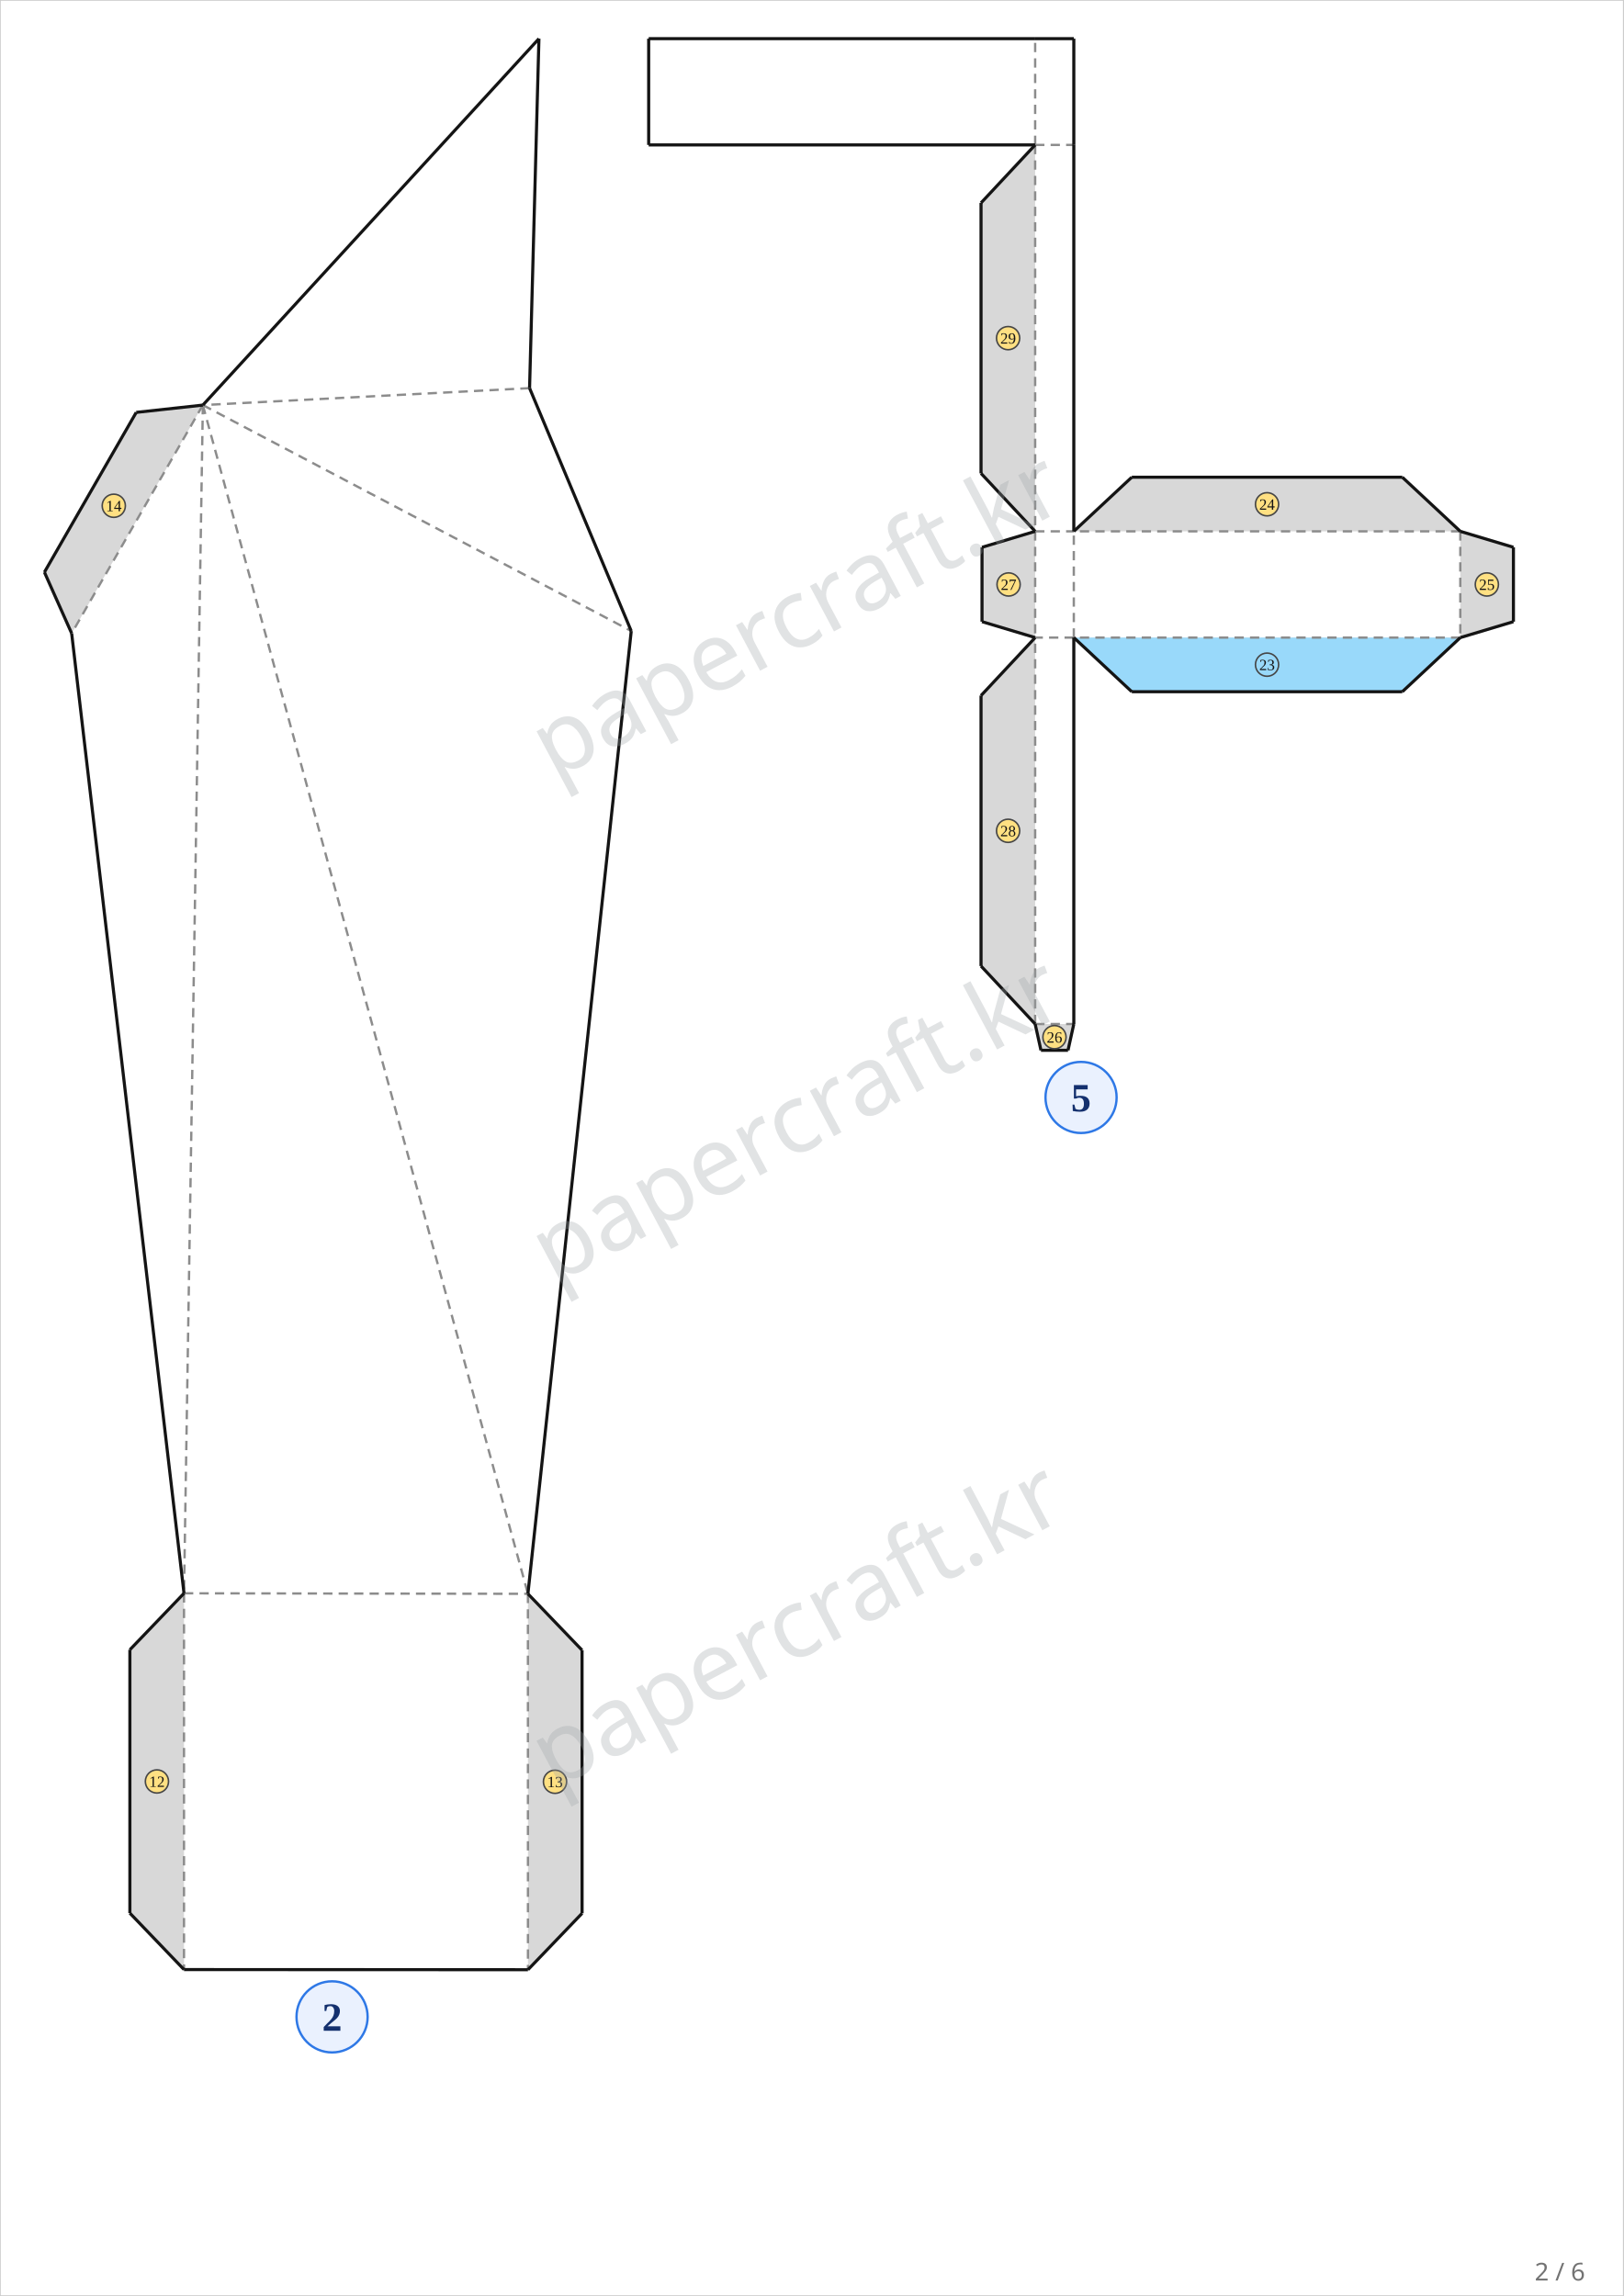
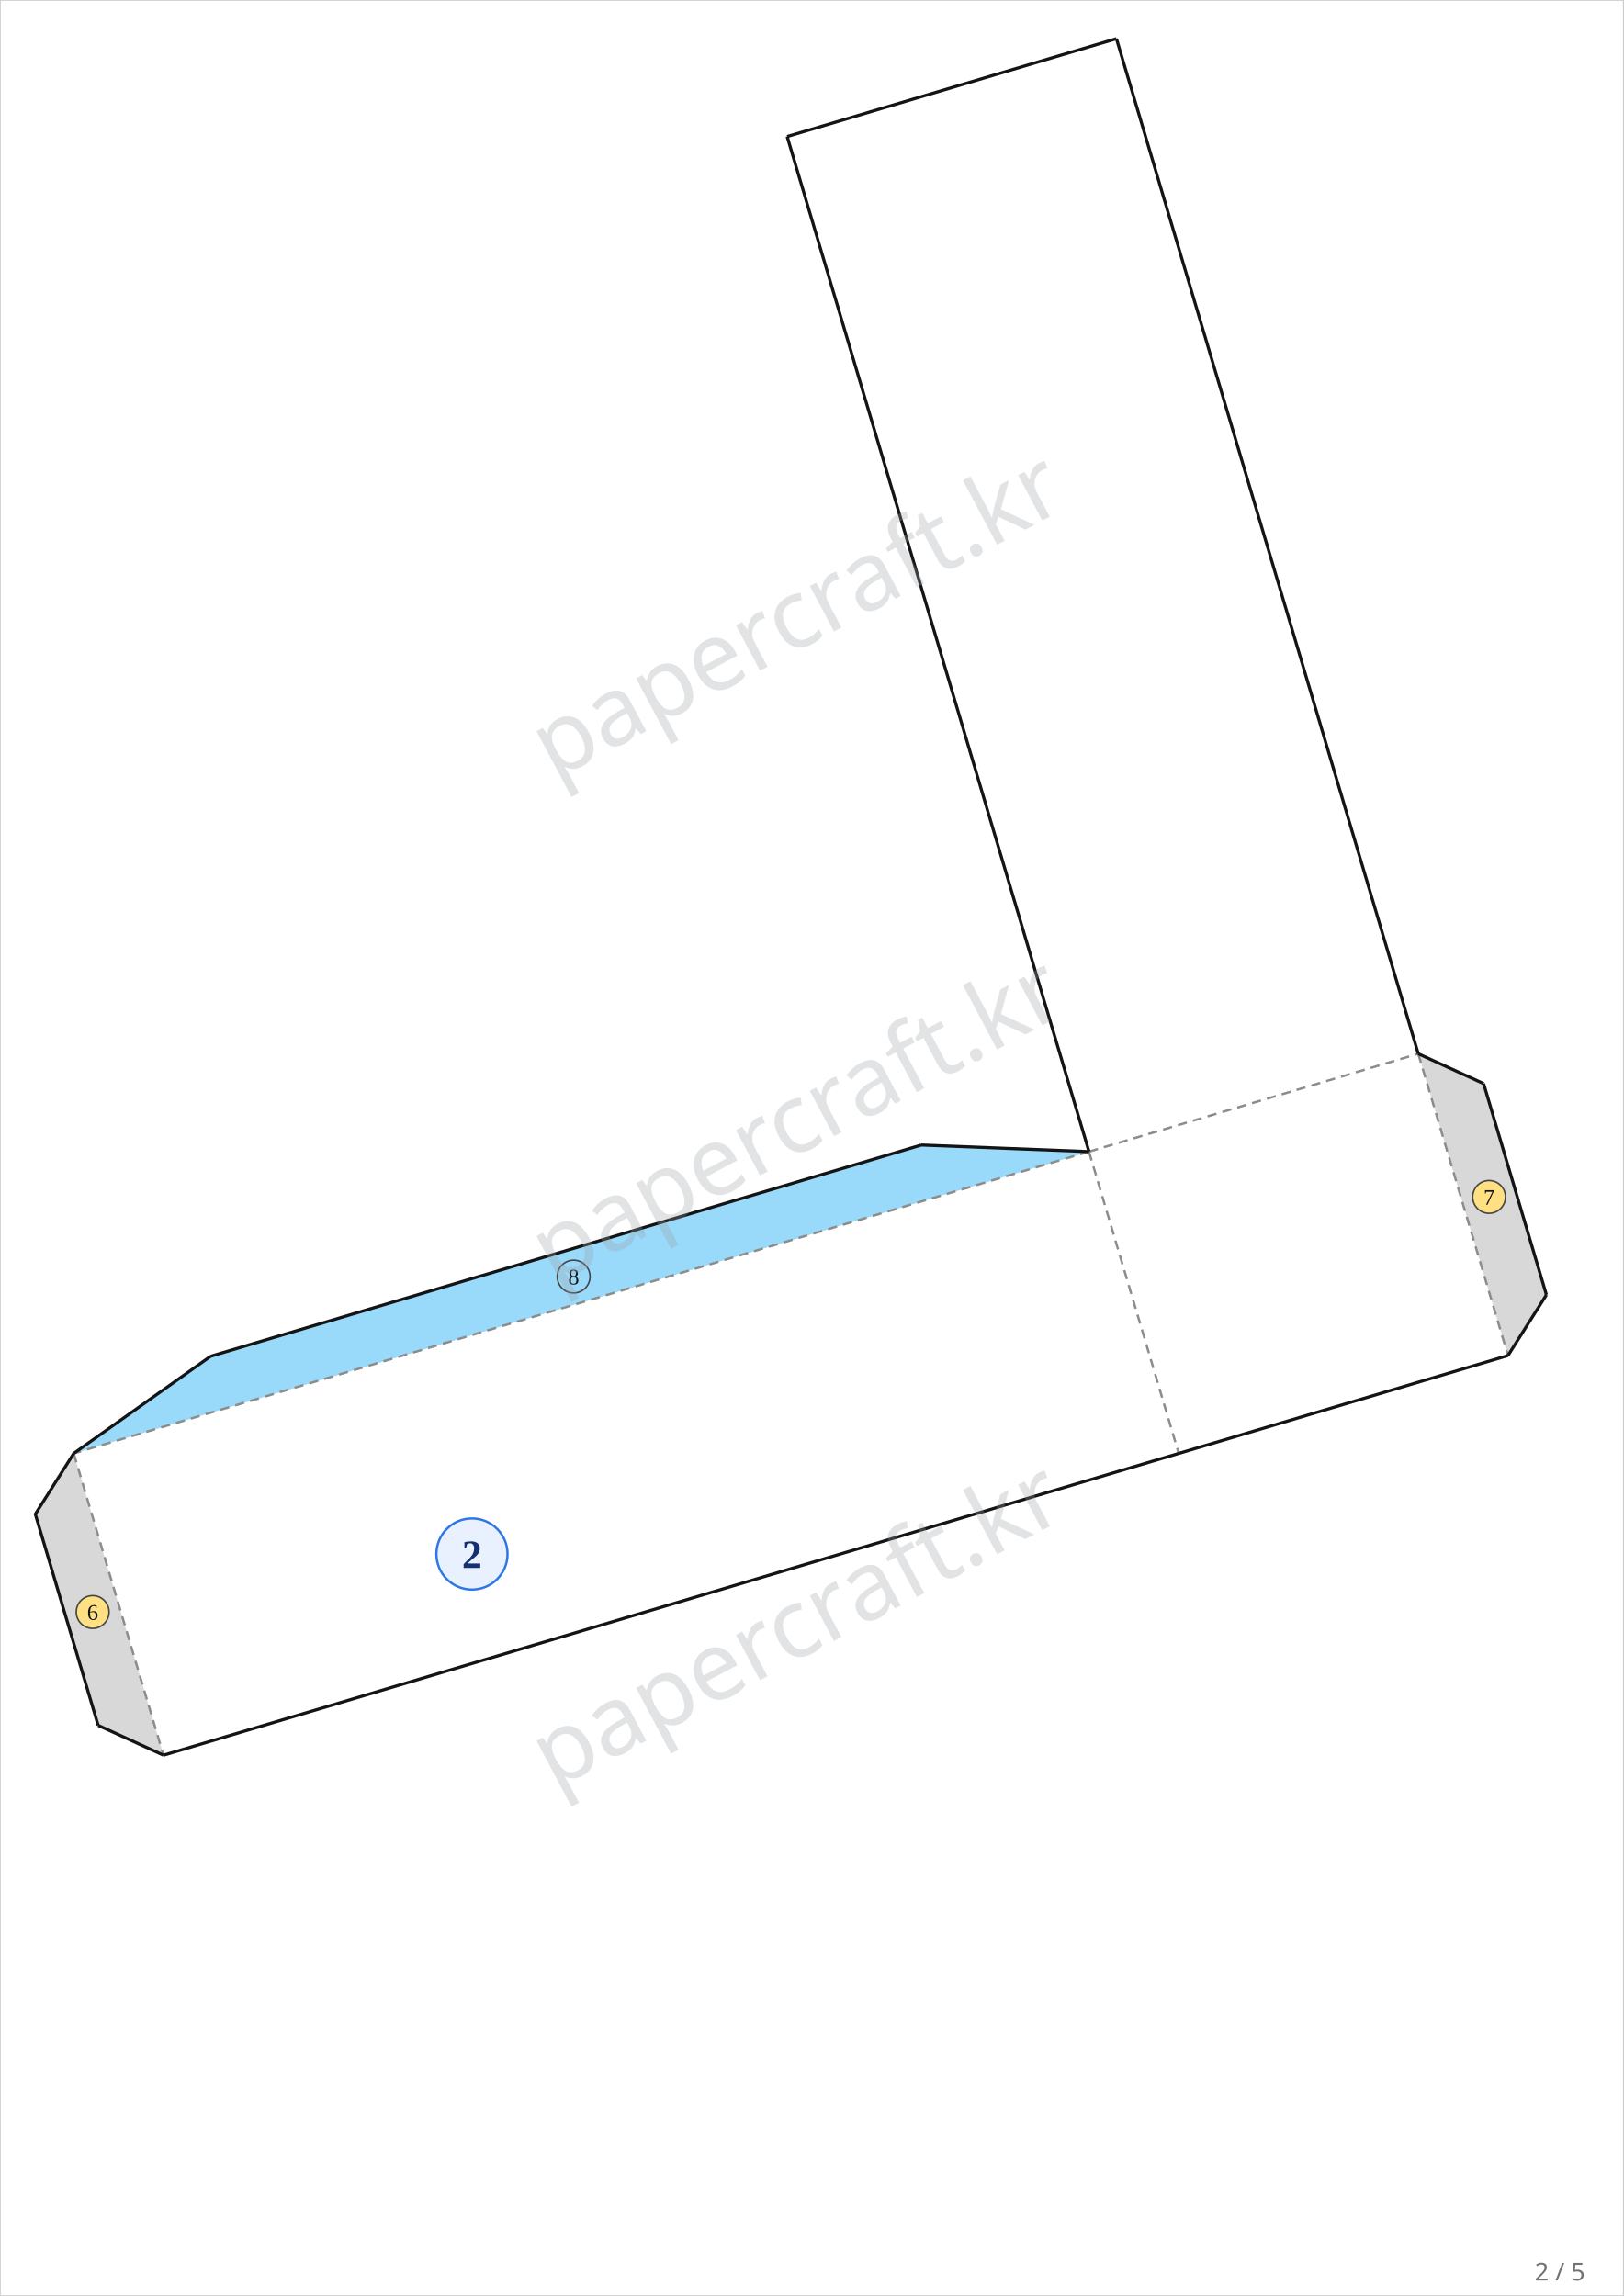
<svg xmlns="http://www.w3.org/2000/svg" width="210.00mm" height="297.00mm" viewBox="0 0 210.00 297.00">
  <rect x="0" y="0" width="210.00" height="297.00" fill="#ffffff" stroke="#cccccc" stroke-width="0.2" />
-   <polygon points="23.798,254.775 16.797,247.474 16.797,213.403 23.798,206.103" fill="rgb(216,216,216)" />
-   <polygon points="68.284,254.793 75.283,247.498 75.279,213.46 68.278,206.168" fill="rgb(216,216,216)" />
-   <polygon points="9.269,81.932 5.744,74.016 17.62,53.344 26.235,52.401" fill="rgb(216,216,216)" />
-   <line x1="23.797" y1="206.103" x2="68.278" y2="206.168" stroke="#8c8c8c" stroke-width="0.3" stroke-dasharray="1.2,0.8" />
-   <line x1="26.235" y1="52.401" x2="81.64" y2="81.626" stroke="#8c8c8c" stroke-width="0.3" stroke-dasharray="1.2,0.8" />
-   <line x1="68.491" y1="50.209" x2="26.235" y2="52.401" stroke="#8c8c8c" stroke-width="0.3" stroke-dasharray="1.2,0.8" />
-   <line x1="26.235" y1="52.401" x2="23.797" y2="206.103" stroke="#8c8c8c" stroke-width="0.3" stroke-dasharray="1.2,0.8" />
-   <line x1="26.235" y1="52.401" x2="68.278" y2="206.168" stroke="#8c8c8c" stroke-width="0.3" stroke-dasharray="1.2,0.8" />
-   <line x1="23.798" y1="206.103" x2="23.798" y2="254.775" stroke="#8c8c8c" stroke-width="0.3" stroke-dasharray="1.2,0.8" />
-   <line x1="68.278" y1="206.168" x2="68.284" y2="254.793" stroke="#8c8c8c" stroke-width="0.3" stroke-dasharray="1.2,0.8" />
-   <line x1="26.235" y1="52.401" x2="9.269" y2="81.932" stroke="#8c8c8c" stroke-width="0.3" stroke-dasharray="1.2,0.8" />
-   <line x1="68.284" y1="254.793" x2="23.797" y2="254.775" stroke="#141414" stroke-width="0.4" />
-   <line x1="23.797" y1="206.103" x2="9.269" y2="81.933" stroke="#141414" stroke-width="0.4" />
-   <line x1="81.64" y1="81.626" x2="68.278" y2="206.168" stroke="#141414" stroke-width="0.4" />
-   <line x1="68.491" y1="50.209" x2="81.64" y2="81.626" stroke="#141414" stroke-width="0.4" />
-   <line x1="26.235" y1="52.401" x2="69.703" y2="5.0" stroke="#141414" stroke-width="0.4" />
-   <line x1="69.703" y1="5.0" x2="68.491" y2="50.209" stroke="#141414" stroke-width="0.4" />
-   <line x1="23.798" y1="254.775" x2="16.797" y2="247.474" stroke="#141414" stroke-width="0.4" />
-   <line x1="16.797" y1="247.474" x2="16.797" y2="213.403" stroke="#141414" stroke-width="0.4" />
-   <line x1="16.797" y1="213.403" x2="23.798" y2="206.103" stroke="#141414" stroke-width="0.4" />
-   <line x1="68.284" y1="254.793" x2="75.283" y2="247.498" stroke="#141414" stroke-width="0.4" />
-   <line x1="75.283" y1="247.498" x2="75.279" y2="213.46" stroke="#141414" stroke-width="0.4" />
-   <line x1="75.279" y1="213.46" x2="68.278" y2="206.168" stroke="#141414" stroke-width="0.4" />
-   <line x1="9.269" y1="81.932" x2="5.744" y2="74.016" stroke="#141414" stroke-width="0.4" />
-   <line x1="5.744" y1="74.016" x2="17.62" y2="53.344" stroke="#141414" stroke-width="0.4" />
-   <line x1="17.62" y1="53.344" x2="26.235" y2="52.401" stroke="#141414" stroke-width="0.4" />
-   <circle cx="20.298" cy="230.439" r="1.50" fill="#ffe082" stroke="#464646" stroke-width="0.2" />
-   <text x="20.298" y="231.15" font-size="2.03" text-anchor="middle" fill="#141414">12</text>
-   <circle cx="71.781" cy="230.48" r="1.50" fill="#ffe082" stroke="#464646" stroke-width="0.2" />
-   <text x="71.781" y="231.19" font-size="2.03" text-anchor="middle" fill="#141414">13</text>
-   <circle cx="14.717" cy="65.423" r="1.50" fill="#ffe082" stroke="#464646" stroke-width="0.2" />
-   <text x="14.717" y="66.13" font-size="2.03" text-anchor="middle" fill="#141414">14</text>
-   <circle cx="42.948" cy="260.893" r="4.6" fill="#eaf1fe" stroke="#2e78e6" stroke-width="0.3" />
-   <text x="42.948" y="262.693" font-size="5.2" text-anchor="middle" fill="#14306e" font-weight="bold">2</text>
-   <polygon points="138.88,82.477 146.377,89.477 181.367,89.477 188.865,82.477" fill="rgb(216,216,216)" />
-   <polygon points="138.88,68.731 146.377,61.731 181.367,61.731 188.865,68.731" fill="rgb(216,216,216)" />
-   <polygon points="188.865,82.477 195.738,80.415 195.738,70.793 188.865,68.731" fill="rgb(216,216,216)" />
-   <polygon points="138.88,132.462 138.13,135.862 134.631,135.862 133.881,132.462" fill="rgb(216,216,216)" />
-   <polygon points="133.881,82.477 127.008,80.415 127.008,70.793 133.881,68.731" fill="rgb(216,216,216)" />
-   <polygon points="133.881,82.477 126.881,89.975 126.881,124.965 133.881,132.462" fill="rgb(216,216,216)" />
-   <polygon points="133.881,68.731 126.881,61.233 126.881,26.244 133.881,18.746" fill="rgb(216,216,216)" />
-   <polygon points="138.88,82.477 146.377,89.477 181.367,89.477 188.865,82.477" fill="#99d9fa" />
-   <line x1="138.88" y1="82.477" x2="138.88" y2="68.731" stroke="#8c8c8c" stroke-width="0.3" stroke-dasharray="1.2,0.8" />
-   <line x1="138.88" y1="82.477" x2="133.881" y2="82.477" stroke="#8c8c8c" stroke-width="0.3" stroke-dasharray="1.2,0.8" />
-   <line x1="133.881" y1="68.731" x2="138.88" y2="68.731" stroke="#8c8c8c" stroke-width="0.3" stroke-dasharray="1.2,0.8" />
-   <line x1="133.881" y1="18.746" x2="138.88" y2="18.746" stroke="#8c8c8c" stroke-width="0.3" stroke-dasharray="1.2,0.8" />
-   <line x1="133.881" y1="18.746" x2="133.881" y2="5.0" stroke="#8c8c8c" stroke-width="0.3" stroke-dasharray="1.2,0.8" />
-   <line x1="188.865" y1="82.477" x2="138.88" y2="82.477" stroke="#8c8c8c" stroke-width="0.3" stroke-dasharray="1.2,0.8" />
-   <line x1="188.865" y1="68.731" x2="138.88" y2="68.731" stroke="#8c8c8c" stroke-width="0.3" stroke-dasharray="1.2,0.8" />
-   <line x1="188.865" y1="68.731" x2="188.865" y2="82.477" stroke="#8c8c8c" stroke-width="0.3" stroke-dasharray="1.2,0.8" />
-   <line x1="133.881" y1="132.462" x2="138.88" y2="132.462" stroke="#8c8c8c" stroke-width="0.3" stroke-dasharray="1.2,0.8" />
-   <line x1="133.881" y1="68.731" x2="133.881" y2="82.477" stroke="#8c8c8c" stroke-width="0.3" stroke-dasharray="1.2,0.8" />
-   <line x1="133.881" y1="132.462" x2="133.881" y2="82.477" stroke="#8c8c8c" stroke-width="0.3" stroke-dasharray="1.2,0.8" />
-   <line x1="133.881" y1="18.746" x2="133.881" y2="68.731" stroke="#8c8c8c" stroke-width="0.3" stroke-dasharray="1.2,0.8" />
-   <line x1="138.88" y1="82.477" x2="138.88" y2="132.463" stroke="#141414" stroke-width="0.4" />
-   <line x1="138.88" y1="18.746" x2="138.88" y2="68.731" stroke="#141414" stroke-width="0.4" />
-   <line x1="138.88" y1="5.0" x2="138.88" y2="18.746" stroke="#141414" stroke-width="0.4" />
-   <line x1="133.881" y1="5.0" x2="138.88" y2="5.0" stroke="#141414" stroke-width="0.4" />
-   <line x1="83.896" y1="18.746" x2="83.896" y2="5.0" stroke="#141414" stroke-width="0.4" />
-   <line x1="83.896" y1="5.0" x2="133.881" y2="5.0" stroke="#141414" stroke-width="0.4" />
-   <line x1="133.881" y1="18.746" x2="83.896" y2="18.746" stroke="#141414" stroke-width="0.4" />
-   <line x1="138.88" y1="82.477" x2="146.377" y2="89.477" stroke="#141414" stroke-width="0.4" />
-   <line x1="146.377" y1="89.477" x2="181.367" y2="89.477" stroke="#141414" stroke-width="0.4" />
-   <line x1="181.367" y1="89.477" x2="188.865" y2="82.477" stroke="#141414" stroke-width="0.4" />
-   <line x1="138.88" y1="68.731" x2="146.377" y2="61.731" stroke="#141414" stroke-width="0.4" />
-   <line x1="146.377" y1="61.731" x2="181.367" y2="61.731" stroke="#141414" stroke-width="0.4" />
-   <line x1="181.367" y1="61.731" x2="188.865" y2="68.731" stroke="#141414" stroke-width="0.4" />
-   <line x1="188.865" y1="82.477" x2="195.738" y2="80.415" stroke="#141414" stroke-width="0.4" />
-   <line x1="195.738" y1="80.415" x2="195.738" y2="70.793" stroke="#141414" stroke-width="0.4" />
-   <line x1="195.738" y1="70.793" x2="188.865" y2="68.731" stroke="#141414" stroke-width="0.4" />
-   <line x1="138.88" y1="132.462" x2="138.13" y2="135.862" stroke="#141414" stroke-width="0.4" />
-   <line x1="138.13" y1="135.862" x2="134.631" y2="135.862" stroke="#141414" stroke-width="0.4" />
-   <line x1="134.631" y1="135.862" x2="133.881" y2="132.462" stroke="#141414" stroke-width="0.4" />
-   <line x1="133.881" y1="82.477" x2="127.008" y2="80.415" stroke="#141414" stroke-width="0.4" />
-   <line x1="127.008" y1="80.415" x2="127.008" y2="70.793" stroke="#141414" stroke-width="0.4" />
-   <line x1="127.008" y1="70.793" x2="133.881" y2="68.731" stroke="#141414" stroke-width="0.4" />
-   <line x1="133.881" y1="82.477" x2="126.881" y2="89.975" stroke="#141414" stroke-width="0.4" />
-   <line x1="126.881" y1="89.975" x2="126.881" y2="124.965" stroke="#141414" stroke-width="0.4" />
-   <line x1="126.881" y1="124.965" x2="133.881" y2="132.462" stroke="#141414" stroke-width="0.4" />
-   <line x1="133.881" y1="68.731" x2="126.881" y2="61.233" stroke="#141414" stroke-width="0.4" />
-   <line x1="126.881" y1="61.233" x2="126.881" y2="26.244" stroke="#141414" stroke-width="0.4" />
-   <line x1="126.881" y1="26.244" x2="133.881" y2="18.746" stroke="#141414" stroke-width="0.4" />
-   <circle cx="163.872" cy="85.977" r="1.50" fill="#99d9fa" stroke="#464646" stroke-width="0.2" />
-   <text x="163.872" y="86.69" font-size="2.03" text-anchor="middle" fill="#141414">23</text>
-   <circle cx="163.872" cy="65.231" r="1.50" fill="#ffe082" stroke="#464646" stroke-width="0.2" />
-   <text x="163.872" y="65.94" font-size="2.03" text-anchor="middle" fill="#141414">24</text>
-   <circle cx="192.302" cy="75.604" r="1.50" fill="#ffe082" stroke="#464646" stroke-width="0.2" />
-   <text x="192.302" y="76.31" font-size="2.03" text-anchor="middle" fill="#141414">25</text>
-   <circle cx="136.38" cy="134.162" r="1.50" fill="#ffe082" stroke="#464646" stroke-width="0.2" />
-   <text x="136.38" y="134.87" font-size="2.03" text-anchor="middle" fill="#141414">26</text>
-   <circle cx="130.445" cy="75.604" r="1.50" fill="#ffe082" stroke="#464646" stroke-width="0.2" />
-   <text x="130.445" y="76.31" font-size="2.03" text-anchor="middle" fill="#141414">27</text>
-   <circle cx="130.381" cy="107.47" r="1.50" fill="#ffe082" stroke="#464646" stroke-width="0.2" />
-   <text x="130.381" y="108.18" font-size="2.03" text-anchor="middle" fill="#141414">28</text>
-   <circle cx="130.381" cy="43.739" r="1.50" fill="#ffe082" stroke="#464646" stroke-width="0.2" />
-   <text x="130.381" y="44.45" font-size="2.03" text-anchor="middle" fill="#141414">29</text>
-   <circle cx="139.817" cy="141.962" r="4.6" fill="#eaf1fe" stroke="#2e78e6" stroke-width="0.3" />
-   <text x="139.817" y="143.762" font-size="5.2" text-anchor="middle" fill="#14306e" font-weight="bold">5</text>
-   <text x="205.0" y="295.0" font-size="3.2" text-anchor="end" fill="#737373" font-family="sans-serif">2 / 6</text>
+   <polygon points="21.142,227.044 12.691,223.183 4.567,195.857 9.536,188.006" fill="rgb(216,216,216)" />
+   <polygon points="195.036,175.345 200.005,167.495 191.881,140.169 183.43,136.308" fill="rgb(216,216,216)" />
+   <polygon points="9.536,188.006 27.237,175.441 119.153,148.114 140.844,148.969" fill="rgb(216,216,216)" />
+   <polygon points="9.536,188.006 27.237,175.441 119.153,148.114 140.844,148.969" fill="#99d9fa" />
+   <line x1="140.844" y1="148.969" x2="152.45" y2="188.006" stroke="#8c8c8c" stroke-width="0.3" stroke-dasharray="1.2,0.8" />
+   <line x1="140.844" y1="148.969" x2="183.43" y2="136.308" stroke="#8c8c8c" stroke-width="0.3" stroke-dasharray="1.2,0.8" />
+   <line x1="9.536" y1="188.006" x2="21.142" y2="227.044" stroke="#8c8c8c" stroke-width="0.3" stroke-dasharray="1.2,0.8" />
+   <line x1="183.43" y1="136.308" x2="195.036" y2="175.345" stroke="#8c8c8c" stroke-width="0.3" stroke-dasharray="1.2,0.8" />
+   <line x1="140.844" y1="148.969" x2="9.536" y2="188.006" stroke="#8c8c8c" stroke-width="0.3" stroke-dasharray="1.2,0.8" />
+   <line x1="152.45" y1="188.006" x2="21.142" y2="227.044" stroke="#141414" stroke-width="0.4" />
+   <line x1="195.036" y1="175.345" x2="152.45" y2="188.006" stroke="#141414" stroke-width="0.4" />
+   <line x1="140.844" y1="148.969" x2="101.806" y2="17.661" stroke="#141414" stroke-width="0.4" />
+   <line x1="101.806" y1="17.661" x2="144.393" y2="5.0" stroke="#141414" stroke-width="0.4" />
+   <line x1="144.393" y1="5.0" x2="183.43" y2="136.308" stroke="#141414" stroke-width="0.4" />
+   <line x1="21.142" y1="227.044" x2="12.691" y2="223.183" stroke="#141414" stroke-width="0.4" />
+   <line x1="12.691" y1="223.183" x2="4.567" y2="195.857" stroke="#141414" stroke-width="0.4" />
+   <line x1="4.567" y1="195.857" x2="9.536" y2="188.006" stroke="#141414" stroke-width="0.4" />
+   <line x1="195.036" y1="175.345" x2="200.005" y2="167.495" stroke="#141414" stroke-width="0.4" />
+   <line x1="200.005" y1="167.495" x2="191.881" y2="140.169" stroke="#141414" stroke-width="0.4" />
+   <line x1="191.881" y1="140.169" x2="183.43" y2="136.308" stroke="#141414" stroke-width="0.4" />
+   <line x1="9.536" y1="188.006" x2="27.237" y2="175.441" stroke="#141414" stroke-width="0.4" />
+   <line x1="27.237" y1="175.441" x2="119.153" y2="148.114" stroke="#141414" stroke-width="0.4" />
+   <line x1="119.153" y1="148.114" x2="140.844" y2="148.969" stroke="#141414" stroke-width="0.4" />
+   <circle cx="11.984" cy="208.522" r="2.12" fill="#ffe082" stroke="#464646" stroke-width="0.2" />
+   <text x="11.984" y="209.53" font-size="2.87" text-anchor="middle" fill="#141414">6</text>
+   <circle cx="192.588" cy="154.829" r="2.12" fill="#ffe082" stroke="#464646" stroke-width="0.2" />
+   <text x="192.588" y="155.83" font-size="2.87" text-anchor="middle" fill="#141414">7</text>
+   <circle cx="74.192" cy="165.132" r="2.12" fill="#99d9fa" stroke="#464646" stroke-width="0.2" />
+   <text x="74.192" y="166.14" font-size="2.87" text-anchor="middle" fill="#141414">8</text>
+   <circle cx="61.042" cy="201.019" r="4.60" fill="#eaf1fe" stroke="#2e78e6" stroke-width="0.3" />
+   <text x="61.042" y="202.82" font-size="5.20" text-anchor="middle" fill="#14306e" font-weight="bold">2</text>
+   <text x="205.0" y="295.0" font-size="3.2" text-anchor="end" fill="#737373" font-family="sans-serif">2 / 5</text>
  <g pointer-events="none">
    <text x="105.0" y="83.2" text-anchor="middle" font-family="sans-serif" font-size="12.4" fill="#9aa0a6" fill-opacity="0.3" transform="rotate(-28 105.0 83.2)">papercraft.kr</text>
    <text x="105.0" y="148.5" text-anchor="middle" font-family="sans-serif" font-size="12.4" fill="#9aa0a6" fill-opacity="0.3" transform="rotate(-28 105.0 148.5)">papercraft.kr</text>
    <text x="105.0" y="213.8" text-anchor="middle" font-family="sans-serif" font-size="12.4" fill="#9aa0a6" fill-opacity="0.3" transform="rotate(-28 105.0 213.8)">papercraft.kr</text>
  </g>
</svg>
